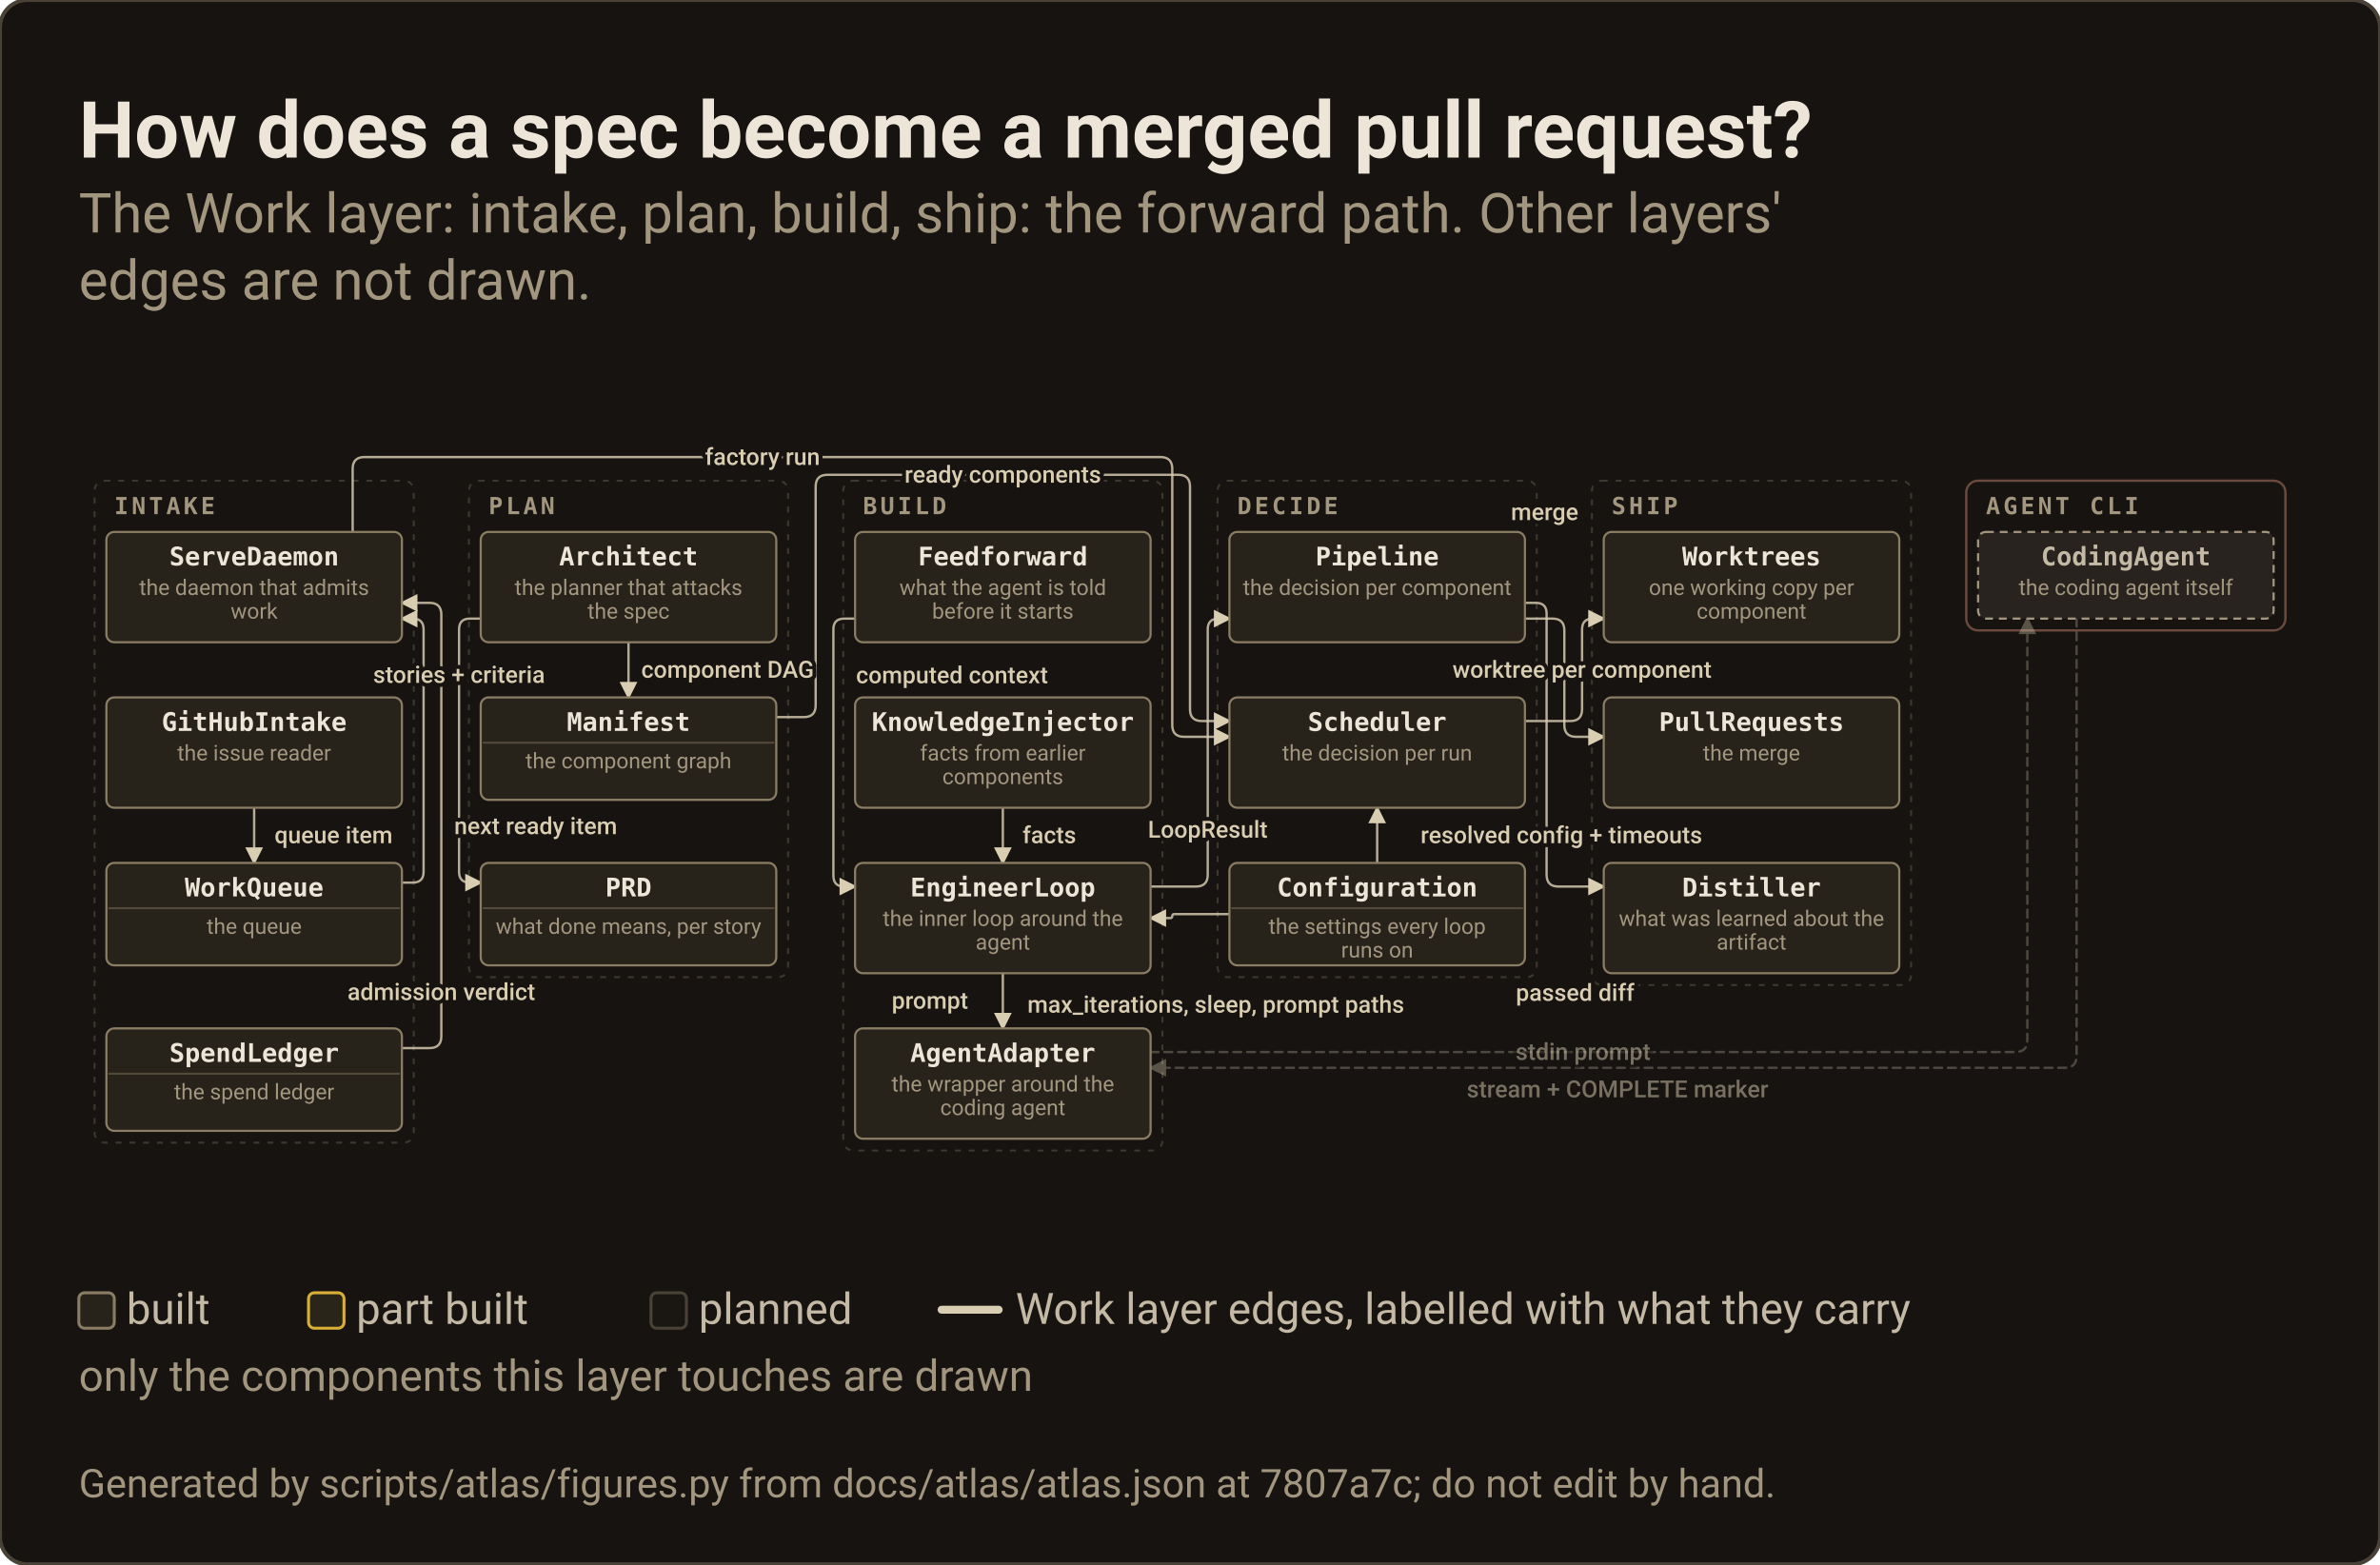
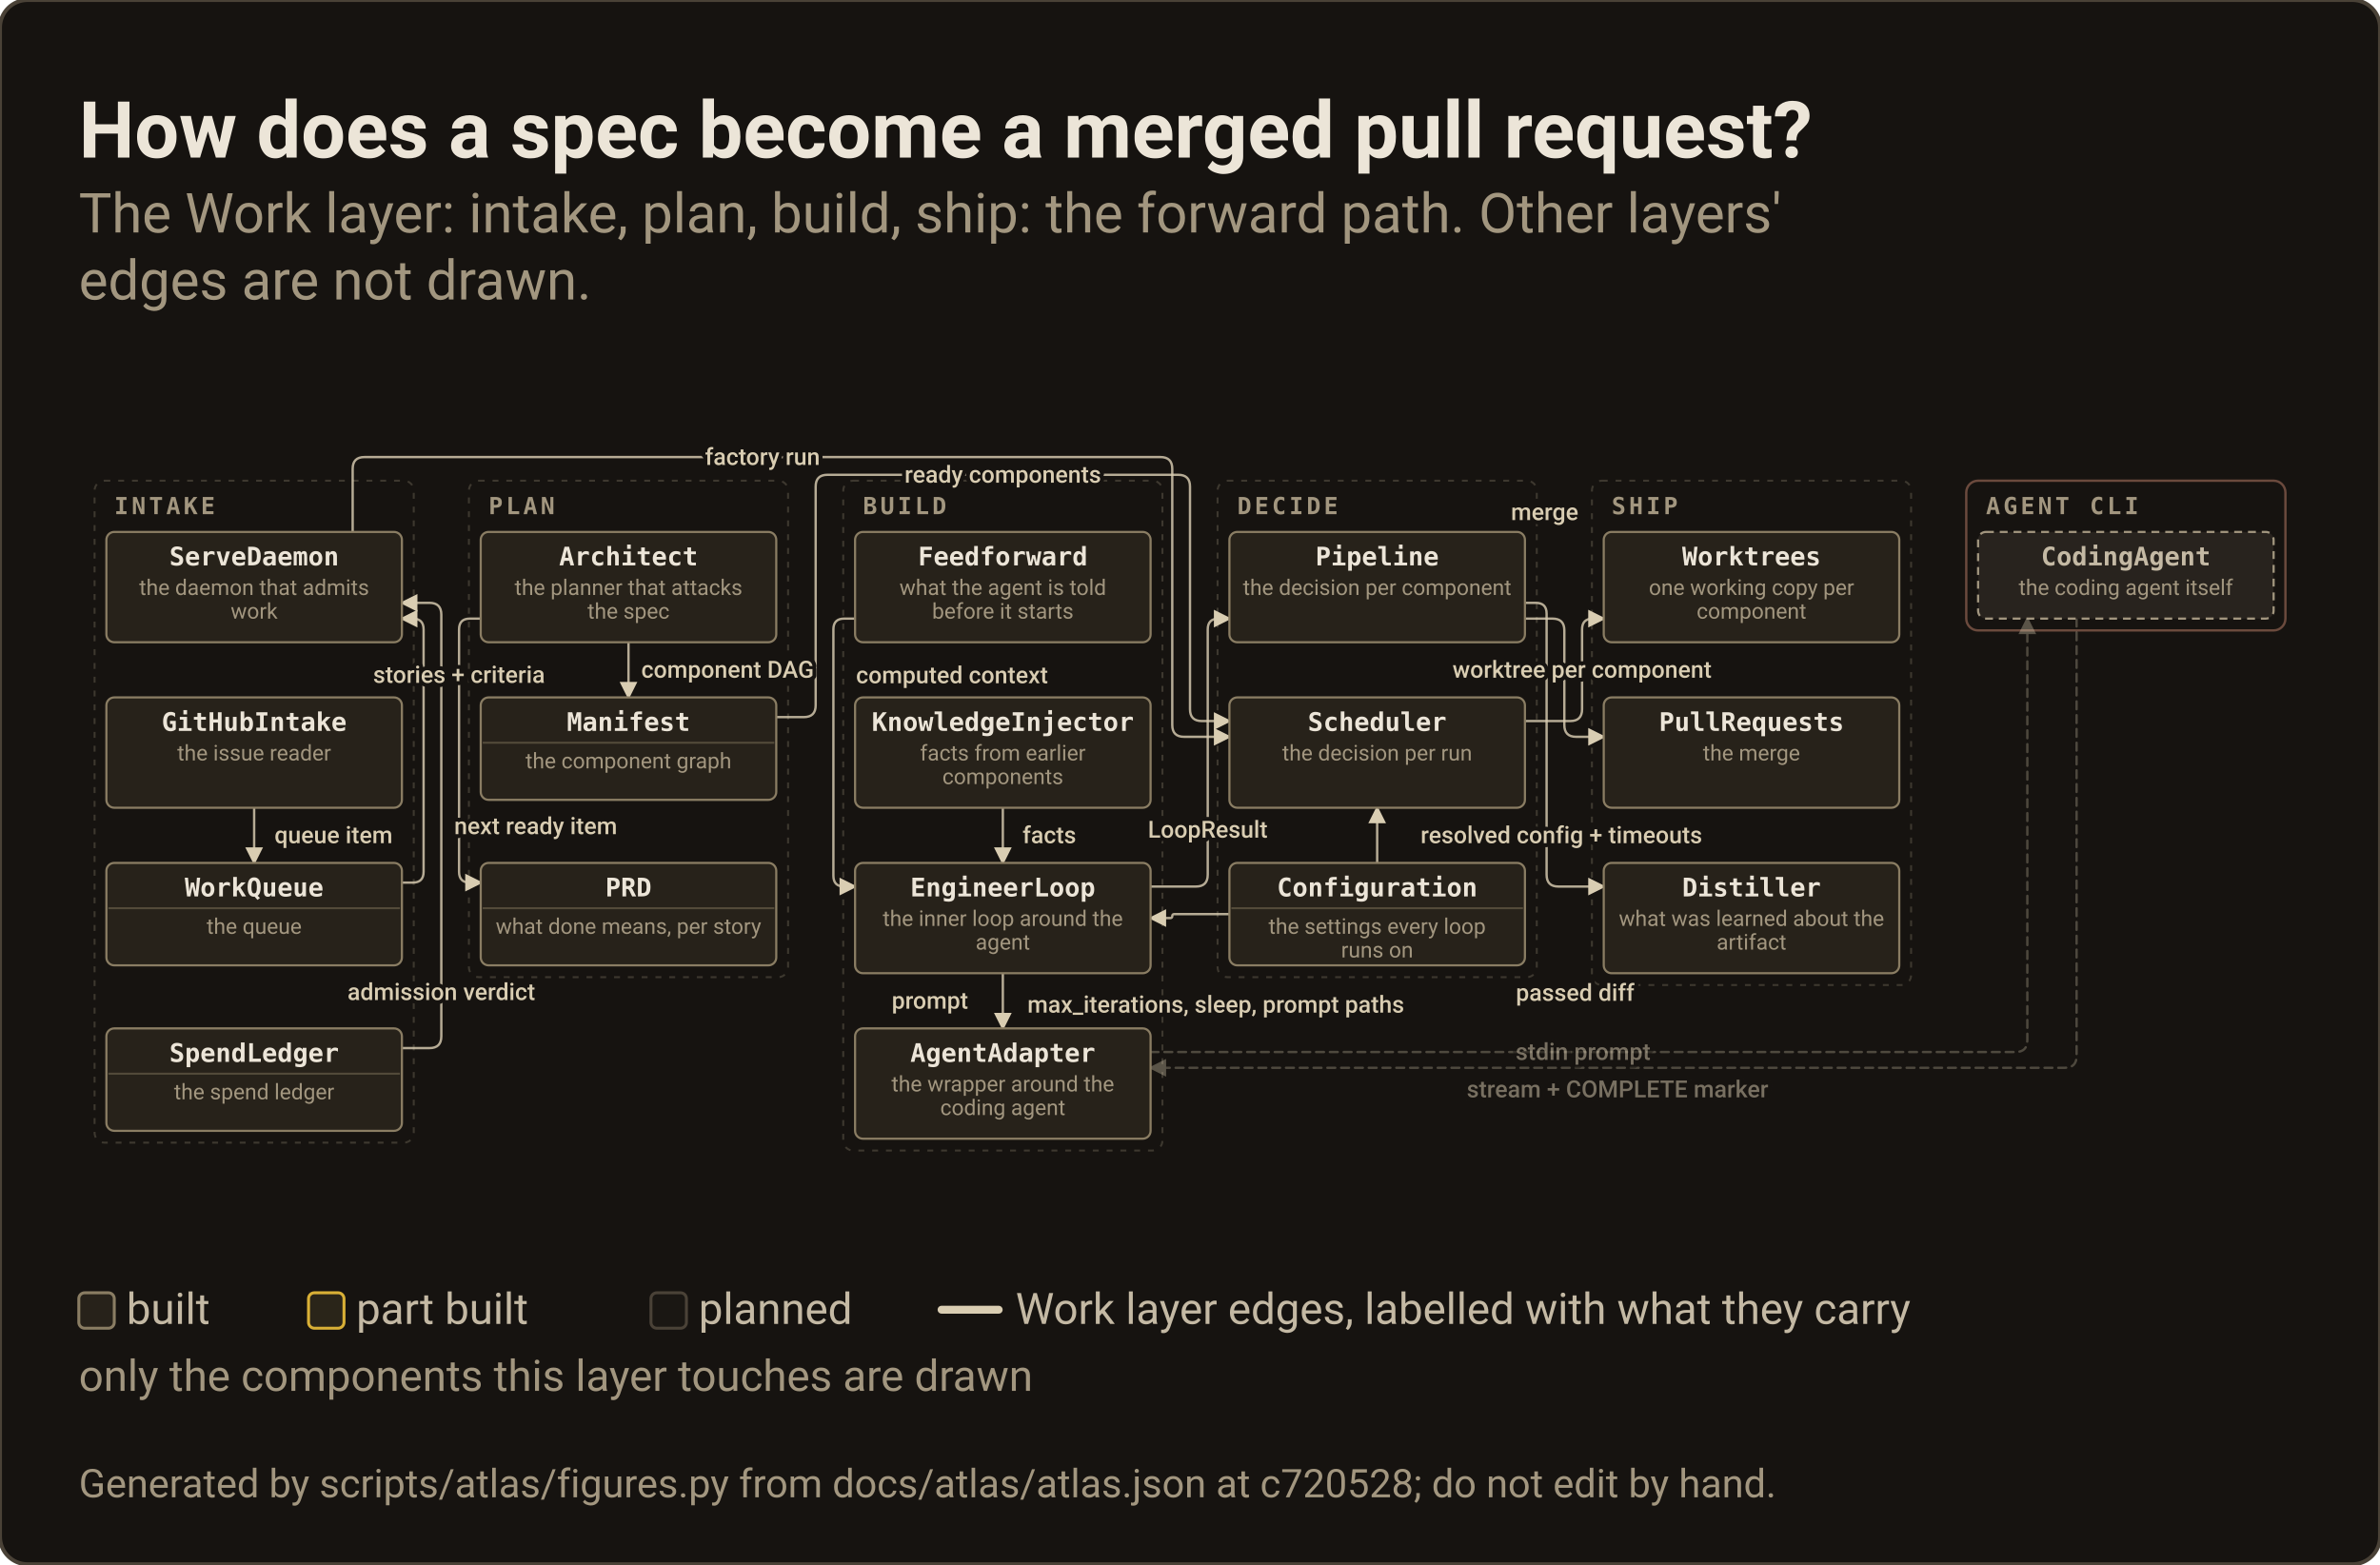
<svg xmlns="http://www.w3.org/2000/svg" width="1208" height="794" viewBox="0 0 1208 794" role="img" aria-label="Work layer of the kstrl system map">
  <rect x="0" y="0" width="1208" height="794" rx="14" fill="#161310" stroke="#4A4237" stroke-width="2" />
  <text x="40.0" y="80.0" class="c0">How does a spec become a merged pull request?</text>
  <text x="40.0" y="118.0" class="c1">The Work layer: intake, plan, build, ship: the forward path. Other layers'</text>
  <text x="40.0" y="152.0" class="c1">edges are not drawn.</text>
  <svg id="map" x="40.0" y="170.0" width="1128" height="464" viewBox="0 0 1128 464" overflow="visible">
    <defs>
      <marker id="map-m-work" viewBox="0 0 8 8" refX="7" refY="4" markerUnits="userSpaceOnUse" markerWidth="9" markerHeight="9" orient="auto-start-reverse">
        <path d="M0,0 L8,4 L0,8 z" fill="#D9CDB2" />
      </marker>
      <marker id="map-m-measure" viewBox="0 0 8 8" refX="7" refY="4" markerUnits="userSpaceOnUse" markerWidth="9" markerHeight="9" orient="auto-start-reverse">
        <path d="M0,0 L8,4 L0,8 z" fill="#82A7BA" />
      </marker>
      <marker id="map-m-feedback" viewBox="0 0 8 8" refX="7" refY="4" markerUnits="userSpaceOnUse" markerWidth="9" markerHeight="9" orient="auto-start-reverse">
        <path d="M0,0 L8,4 L0,8 z" fill="#E39A86" />
      </marker>
      <marker id="map-m-operator" viewBox="0 0 8 8" refX="7" refY="4" markerUnits="userSpaceOnUse" markerWidth="9" markerHeight="9" orient="auto-start-reverse">
        <path d="M0,0 L8,4 L0,8 z" fill="#DD9BBD" />
      </marker>
      <marker id="map-m-trust" viewBox="0 0 8 8" refX="7" refY="4" markerUnits="userSpaceOnUse" markerWidth="9" markerHeight="9" orient="auto-start-reverse">
        <path d="M0,0 L8,4 L0,8 z" fill="#B48EC9" />
      </marker>
      <marker id="map-m-learn" viewBox="0 0 8 8" refX="7" refY="4" markerUnits="userSpaceOnUse" markerWidth="9" markerHeight="9" orient="auto-start-reverse">
        <path d="M0,0 L8,4 L0,8 z" fill="#86C9A9" />
      </marker>
      <marker id="map-m-record" viewBox="0 0 8 8" refX="7" refY="4" markerUnits="userSpaceOnUse" markerWidth="9" markerHeight="9" orient="auto-start-reverse">
        <path d="M0,0 L8,4 L0,8 z" fill="#B7C27C" />
      </marker>
      <marker id="map-m-change" viewBox="0 0 8 8" refX="7" refY="4" markerUnits="userSpaceOnUse" markerWidth="9" markerHeight="9" orient="auto-start-reverse">
        <path d="M0,0 L8,4 L0,8 z" fill="#E26D5A" />
      </marker>
      <marker id="map-m-reach" viewBox="0 0 8 8" refX="7" refY="4" markerUnits="userSpaceOnUse" markerWidth="9" markerHeight="9" orient="auto-start-reverse">
        <path d="M0,0 L8,4 L0,8 z" fill="#E5A84F" />
      </marker>
    </defs>
    <style>#map .node.quiet{opacity:.42}#map .node.planned{opacity:.5}#map .node.planned.quiet{opacity:.3}#map .node.meas .node__box{stroke:#82A7BA;stroke-width:2.2}#map .node.acts .node__box{stroke:#E5A84F;stroke-width:2.4}#map .node__ring{display:none;fill:none;stroke:#82A7BA;stroke-width:1.6}#map .node.meas .node__ring{display:inline}#map .flow.planned{opacity:.35}#map .flowlbl.planned{opacity:.5}#map .flow.off,#map .flowlbl.off{display:none}#map .flow.hot{opacity:1;stroke-opacity:1;stroke-width:2.6}#map .flowlbl.hot{opacity:1}</style>
    <rect x="8.0" y="74.0" width="162.0" height="336.0" rx="5" fill="none" stroke="#A2967F" stroke-opacity=".28" stroke-width="1" stroke-dasharray="3 4" />
    <text x="18.0" y="91.0" class="t1">INTAKE</text>
    <rect x="198.0" y="74.0" width="162.0" height="252.0" rx="5" fill="none" stroke="#A2967F" stroke-opacity=".28" stroke-width="1" stroke-dasharray="3 4" />
    <text x="208.0" y="91.0" class="t1">PLAN</text>
    <rect x="388.0" y="74.0" width="162.0" height="340.0" rx="5" fill="none" stroke="#A2967F" stroke-opacity=".28" stroke-width="1" stroke-dasharray="3 4" />
    <text x="398.0" y="91.0" class="t1">BUILD</text>
    <rect x="578.0" y="74.0" width="162.0" height="252.0" rx="5" fill="none" stroke="#A2967F" stroke-opacity=".28" stroke-width="1" stroke-dasharray="3 4" />
    <text x="588.0" y="91.0" class="t1">DECIDE</text>
    <rect x="768.0" y="74.0" width="162.0" height="256.0" rx="5" fill="none" stroke="#A2967F" stroke-opacity=".28" stroke-width="1" stroke-dasharray="3 4" />
    <text x="778.0" y="91.0" class="t1">SHIP</text>
    <rect x="958.0" y="74.0" width="162.0" height="76.0" rx="6" fill="none" stroke="#6B4A3D" stroke-width="1.2" />
    <text x="968.0" y="91.0" class="t1">AGENT CLI</text>
    <g data-layer="flow">
      <path id="map-f1" class="flow intake" data-edge="1" data-from="GitHubIntake" data-to="WorkQueue" data-art="queue item" data-kind="intake" data-layer="work" d="M 89.0 240.0 L 89.0 268.0" fill="none" stroke="#D9CDB2" stroke-opacity="0.82" stroke-width="1.2" stroke-linecap="round" marker-end="url(#map-m-work)" />
      <path id="map-f2" class="flow intake" data-edge="2" data-from="WorkQueue" data-to="ServeDaemon" data-art="next ready item" data-kind="intake" data-layer="work" d="M 164.0 278.0 L 169.5 278.0 Q 175.0 278.0 175.0 272.5 L 175.0 149.5 Q 175.0 144.0 169.5 144.0 L 164.0 144.0" fill="none" stroke="#D9CDB2" stroke-opacity="0.82" stroke-width="1.2" stroke-linecap="round" marker-end="url(#map-m-work)" />
      <path id="map-f3" class="flow intake" data-edge="3" data-from="SpendLedger" data-to="ServeDaemon" data-art="admission verdict" data-kind="intake" data-layer="work" d="M 164.0 362.0 L 178.0 362.0 Q 184.0 362.0 184.0 356.0 L 184.0 142.0 Q 184.0 136.0 178.0 136.0 L 164.0 136.0" fill="none" stroke="#D9CDB2" stroke-opacity="0.82" stroke-width="1.2" stroke-linecap="round" marker-end="url(#map-m-work)" />
      <path id="map-f5" class="flow intake" data-edge="5" data-from="ServeDaemon" data-to="Scheduler" data-art="factory run" data-kind="intake" data-layer="work" d="M 139.0 100.0 L 139.0 68.0 Q 139.0 62.0 145.0 62.0 L 549.0 62.0 Q 555.0 62.0 555.0 68.0 L 555.0 198.0 Q 555.0 204.0 561.0 204.0 L 584.0 204.0" fill="none" stroke="#D9CDB2" stroke-opacity="0.82" stroke-width="1.2" stroke-linecap="round" marker-end="url(#map-m-work)" />
      <path id="map-f7" class="flow plan" data-edge="7" data-from="Architect" data-to="Manifest" data-art="component DAG" data-kind="plan" data-layer="work" d="M 279.0 156.0 L 279.0 184.0" fill="none" stroke="#D9CDB2" stroke-opacity="0.82" stroke-width="1.2" stroke-linecap="round" marker-end="url(#map-m-work)" />
      <path id="map-f8" class="flow plan" data-edge="8" data-from="Architect" data-to="PRD" data-art="stories + criteria" data-kind="plan" data-layer="work" d="M 204.0 144.0 L 198.5 144.0 Q 193.0 144.0 193.0 149.5 L 193.0 272.5 Q 193.0 278.0 198.5 278.0 L 204.0 278.0" fill="none" stroke="#D9CDB2" stroke-opacity="0.82" stroke-width="1.2" stroke-linecap="round" marker-end="url(#map-m-work)" />
      <path id="map-f9" class="flow decide" data-edge="9" data-from="Configuration" data-to="Scheduler" data-art="resolved config + timeouts" data-kind="decide" data-layer="work" d="M 659.0 268.0 L 659.0 240.0" fill="none" stroke="#D9CDB2" stroke-opacity="0.82" stroke-width="1.2" stroke-linecap="round" marker-end="url(#map-m-work)" />
      <path id="map-f10" class="flow decide" data-edge="10" data-from="Manifest" data-to="Scheduler" data-art="ready components" data-kind="decide" data-layer="work" d="M 354.0 194.0 L 368.0 194.0 Q 374.0 194.0 374.0 188.0 L 374.0 77.0 Q 374.0 71.0 380.0 71.0 L 558.0 71.0 Q 564.0 71.0 564.0 77.0 L 564.0 190.0 Q 564.0 196.0 570.0 196.0 L 584.0 196.0" fill="none" stroke="#D9CDB2" stroke-opacity="0.82" stroke-width="1.2" stroke-linecap="round" marker-end="url(#map-m-work)" />
      <path id="map-f11" class="flow ship" data-edge="11" data-from="Scheduler" data-to="Worktrees" data-art="worktree per component" data-kind="ship" data-layer="work" d="M 734.0 196.0 L 757.0 196.0 Q 763.0 196.0 763.0 190.0 L 763.0 149.5 Q 763.0 144.0 768.5 144.0 L 774.0 144.0" fill="none" stroke="#D9CDB2" stroke-opacity="0.82" stroke-width="1.2" stroke-linecap="round" marker-end="url(#map-m-work)" />
      <path id="map-f12" class="flow build" data-edge="12" data-from="Configuration" data-to="EngineerLoop" data-art="max_iterations, sleep, prompt paths" data-kind="build" data-layer="work" d="M 584.0 294.0 L 556.0 294.0 Q 555.0 294.0 555.0 295.0 L 555.0 295.0 Q 555.0 296.0 554.0 296.0 L 544.0 296.0" fill="none" stroke="#D9CDB2" stroke-opacity="0.82" stroke-width="1.2" stroke-linecap="round" marker-end="url(#map-m-work)" />
      <path id="map-f13" class="flow build" data-edge="13" data-from="Feedforward" data-to="EngineerLoop" data-art="computed context" data-kind="build" data-layer="work" d="M 394.0 144.0 L 388.5 144.0 Q 383.0 144.0 383.0 149.5 L 383.0 274.5 Q 383.0 280.0 388.5 280.0 L 394.0 280.0" fill="none" stroke="#D9CDB2" stroke-opacity="0.82" stroke-width="1.2" stroke-linecap="round" marker-end="url(#map-m-work)" />
      <path id="map-f14" class="flow build" data-edge="14" data-from="KnowledgeInjector" data-to="EngineerLoop" data-art="facts" data-kind="build" data-layer="work" d="M 469.0 240.0 L 469.0 268.0" fill="none" stroke="#D9CDB2" stroke-opacity="0.82" stroke-width="1.2" stroke-linecap="round" marker-end="url(#map-m-work)" />
      <path id="map-f16" class="flow build" data-edge="16" data-from="EngineerLoop" data-to="AgentAdapter" data-art="prompt" data-kind="build" data-layer="work" d="M 469.0 324.0 L 469.0 352.0" fill="none" stroke="#D9CDB2" stroke-opacity="0.82" stroke-width="1.2" stroke-linecap="round" marker-end="url(#map-m-work)" />
      <path id="map-f17" class="flow build planned" data-edge="17" data-from="AgentAdapter" data-to="CodingAgent" data-art="stdin prompt" data-kind="build" data-layer="work" d="M 544.0 364.0 L 983.0 364.0 Q 989.0 364.0 989.0 358.0 L 989.0 144.0" fill="none" stroke="#D9CDB2" stroke-opacity="0.82" stroke-width="1.2" stroke-dasharray="4 3" stroke-linecap="round" marker-end="url(#map-m-work)" />
      <path id="map-f18" class="flow build planned" data-edge="18" data-from="CodingAgent" data-to="AgentAdapter" data-art="stream + COMPLETE marker" data-kind="build" data-layer="work" d="M 1014.0 144.0 L 1014.0 366.0 Q 1014.0 372.0 1008.0 372.0 L 544.0 372.0" fill="none" stroke="#D9CDB2" stroke-opacity="0.82" stroke-width="1.2" stroke-dasharray="4 3" stroke-linecap="round" marker-end="url(#map-m-work)" />
      <path id="map-f23" class="flow decide" data-edge="23" data-from="EngineerLoop" data-to="Pipeline" data-art="LoopResult" data-kind="decide" data-layer="work" d="M 544.0 280.0 L 567.0 280.0 Q 573.0 280.0 573.0 274.0 L 573.0 149.5 Q 573.0 144.0 578.5 144.0 L 584.0 144.0" fill="none" stroke="#D9CDB2" stroke-opacity="0.82" stroke-width="1.2" stroke-linecap="round" marker-end="url(#map-m-work)" />
      <path id="map-f37" class="flow ship" data-edge="37" data-from="Pipeline" data-to="Distiller" data-art="passed diff" data-kind="ship" data-layer="work" d="M 734.0 136.0 L 739.5 136.0 Q 745.0 136.0 745.0 141.5 L 745.0 274.0 Q 745.0 280.0 751.0 280.0 L 774.0 280.0" fill="none" stroke="#D9CDB2" stroke-opacity="0.82" stroke-width="1.2" stroke-linecap="round" marker-end="url(#map-m-work)" />
      <path id="map-f39" class="flow ship" data-edge="39" data-from="Pipeline" data-to="PullRequests" data-art="merge" data-kind="ship" data-layer="work" d="M 734.0 144.0 L 748.0 144.0 Q 754.0 144.0 754.0 150.0 L 754.0 198.0 Q 754.0 204.0 760.0 204.0 L 774.0 204.0" fill="none" stroke="#D9CDB2" stroke-opacity="0.82" stroke-width="1.2" stroke-linecap="round" marker-end="url(#map-m-work)" />
    </g>
    <g class="node built" data-id="ServeDaemon" data-kind="component" data-state="built" data-region="intake" role="button" tabindex="0" aria-label="ServeDaemon, the daemon that admits work, built">
      <rect class="node__box" x="14.0" y="100.0" width="150.0" height="56.0" rx="4.0" fill="#27221A" stroke="#8A7D63" stroke-width="1.1" />
      <rect class="node__ring" x="17.0" y="103.0" width="144.0" height="50.0" rx="3.0" />
      <text x="89.0" y="117.0" class="t2">ServeDaemon</text>
      <g data-layer="job">
        <text x="89.0" y="132.0" class="t3">the daemon that admits</text>
        <text x="89.0" y="144.0" class="t3">work</text>
      </g>
    </g>
    <g class="node built" data-id="GitHubIntake" data-kind="component" data-state="built" data-region="intake" role="button" tabindex="0" aria-label="GitHubIntake, the issue reader, built">
      <rect class="node__box" x="14.0" y="184.0" width="150.0" height="56.0" rx="4.0" fill="#27221A" stroke="#8A7D63" stroke-width="1.1" />
      <rect class="node__ring" x="17.0" y="187.0" width="144.0" height="50.0" rx="3.0" />
      <text x="89.0" y="201.0" class="t2">GitHubIntake</text>
      <g data-layer="job">
        <text x="89.0" y="216.0" class="t3">the issue reader</text>
      </g>
    </g>
    <g class="node built" data-id="WorkQueue" data-kind="store" data-state="built" data-region="intake" role="button" tabindex="0" aria-label="WorkQueue, the queue, built">
      <rect class="node__box" x="14.0" y="268.0" width="150.0" height="52.0" rx="4.0" fill="#27221A" stroke="#8A7D63" stroke-width="1.1" />
      <rect class="node__ring" x="17.0" y="271.0" width="144.0" height="46.0" rx="3.0" />
      <text x="89.0" y="285.0" class="t2">WorkQueue</text>
      <line x1="15.0" y1="291.0" x2="163.0" y2="291.0" stroke="#8A7D63" stroke-opacity=".45" stroke-width="1" />
      <g data-layer="job">
        <text x="89.0" y="304.0" class="t3">the queue</text>
      </g>
    </g>
    <g class="node built" data-id="SpendLedger" data-kind="store" data-state="built" data-region="intake" role="button" tabindex="0" aria-label="SpendLedger, the spend ledger, built">
      <rect class="node__box" x="14.0" y="352.0" width="150.0" height="52.0" rx="4.0" fill="#27221A" stroke="#8A7D63" stroke-width="1.1" />
      <rect class="node__ring" x="17.0" y="355.0" width="144.0" height="46.0" rx="3.0" />
      <text x="89.0" y="369.0" class="t2">SpendLedger</text>
      <line x1="15.0" y1="375.0" x2="163.0" y2="375.0" stroke="#8A7D63" stroke-opacity=".45" stroke-width="1" />
      <g data-layer="job">
        <text x="89.0" y="388.0" class="t3">the spend ledger</text>
      </g>
    </g>
    <g class="node built" data-id="Architect" data-kind="component" data-state="built" data-region="plan" role="button" tabindex="0" aria-label="Architect, the planner that attacks the spec, built">
      <rect class="node__box" x="204.0" y="100.0" width="150.0" height="56.0" rx="4.0" fill="#27221A" stroke="#8A7D63" stroke-width="1.1" />
      <rect class="node__ring" x="207.0" y="103.0" width="144.0" height="50.0" rx="3.0" />
      <text x="279.0" y="117.0" class="t2">Architect</text>
      <g data-layer="job">
        <text x="279.0" y="132.0" class="t3">the planner that attacks</text>
        <text x="279.0" y="144.0" class="t3">the spec</text>
      </g>
    </g>
    <g class="node built" data-id="Manifest" data-kind="store" data-state="built" data-region="plan" role="button" tabindex="0" aria-label="Manifest, the component graph, built">
      <rect class="node__box" x="204.0" y="184.0" width="150.0" height="52.0" rx="4.0" fill="#27221A" stroke="#8A7D63" stroke-width="1.1" />
      <rect class="node__ring" x="207.0" y="187.0" width="144.0" height="46.0" rx="3.0" />
      <text x="279.0" y="201.0" class="t2">Manifest</text>
      <line x1="205.0" y1="207.0" x2="353.0" y2="207.0" stroke="#8A7D63" stroke-opacity=".45" stroke-width="1" />
      <g data-layer="job">
        <text x="279.0" y="220.0" class="t3">the component graph</text>
      </g>
    </g>
    <g class="node built" data-id="PRD" data-kind="store" data-state="built" data-region="plan" role="button" tabindex="0" aria-label="PRD, what done means, per story, built">
      <rect class="node__box" x="204.0" y="268.0" width="150.0" height="52.0" rx="4.0" fill="#27221A" stroke="#8A7D63" stroke-width="1.1" />
      <rect class="node__ring" x="207.0" y="271.0" width="144.0" height="46.0" rx="3.0" />
      <text x="279.0" y="285.0" class="t2">PRD</text>
      <line x1="205.0" y1="291.0" x2="353.0" y2="291.0" stroke="#8A7D63" stroke-opacity=".45" stroke-width="1" />
      <g data-layer="job">
        <text x="279.0" y="304.0" class="t3">what done means, per story</text>
      </g>
    </g>
    <g class="node built" data-id="Feedforward" data-kind="component" data-state="built" data-region="build" role="button" tabindex="0" aria-label="Feedforward, what the agent is told before it starts, built">
      <rect class="node__box" x="394.0" y="100.0" width="150.0" height="56.0" rx="4.0" fill="#27221A" stroke="#8A7D63" stroke-width="1.1" />
      <rect class="node__ring" x="397.0" y="103.0" width="144.0" height="50.0" rx="3.0" />
      <text x="469.0" y="117.0" class="t2">Feedforward</text>
      <g data-layer="job">
        <text x="469.0" y="132.0" class="t3">what the agent is told</text>
        <text x="469.0" y="144.0" class="t3">before it starts</text>
      </g>
    </g>
    <g class="node built" data-id="KnowledgeInjector" data-kind="component" data-state="built" data-region="build" role="button" tabindex="0" aria-label="KnowledgeInjector, facts from earlier components, built">
      <rect class="node__box" x="394.0" y="184.0" width="150.0" height="56.0" rx="4.0" fill="#27221A" stroke="#8A7D63" stroke-width="1.1" />
      <rect class="node__ring" x="397.0" y="187.0" width="144.0" height="50.0" rx="3.0" />
      <text x="469.0" y="201.0" class="t2">KnowledgeInjector</text>
      <g data-layer="job">
        <text x="469.0" y="216.0" class="t3">facts from earlier</text>
        <text x="469.0" y="228.0" class="t3">components</text>
      </g>
    </g>
    <g class="node built" data-id="EngineerLoop" data-kind="component" data-state="built" data-region="build" role="button" tabindex="0" aria-label="EngineerLoop, the inner loop around the agent, built">
      <rect class="node__box" x="394.0" y="268.0" width="150.0" height="56.0" rx="4.0" fill="#27221A" stroke="#8A7D63" stroke-width="1.1" />
      <rect class="node__ring" x="397.0" y="271.0" width="144.0" height="50.0" rx="3.0" />
      <text x="469.0" y="285.0" class="t2">EngineerLoop</text>
      <g data-layer="job">
        <text x="469.0" y="300.0" class="t3">the inner loop around the</text>
        <text x="469.0" y="312.0" class="t3">agent</text>
      </g>
    </g>
    <g class="node built" data-id="AgentAdapter" data-kind="component" data-state="built" data-region="build" role="button" tabindex="0" aria-label="AgentAdapter, the wrapper around the coding agent, built">
      <rect class="node__box" x="394.0" y="352.0" width="150.0" height="56.0" rx="4.0" fill="#27221A" stroke="#8A7D63" stroke-width="1.1" />
      <rect class="node__ring" x="397.0" y="355.0" width="144.0" height="50.0" rx="3.0" />
      <text x="469.0" y="369.0" class="t2">AgentAdapter</text>
      <g data-layer="job">
        <text x="469.0" y="384.0" class="t3">the wrapper around the</text>
        <text x="469.0" y="396.0" class="t3">coding agent</text>
      </g>
    </g>
    <g class="node built" data-id="Pipeline" data-kind="component" data-state="built" data-region="decide" role="button" tabindex="0" aria-label="Pipeline, the decision per component, built">
      <rect class="node__box" x="584.0" y="100.0" width="150.0" height="56.0" rx="4.0" fill="#27221A" stroke="#8A7D63" stroke-width="1.1" />
      <rect class="node__ring" x="587.0" y="103.0" width="144.0" height="50.0" rx="3.0" />
      <text x="659.0" y="117.0" class="t2">Pipeline</text>
      <g data-layer="job">
        <text x="659.0" y="132.0" class="t3">the decision per component</text>
      </g>
    </g>
    <g class="node built" data-id="Scheduler" data-kind="component" data-state="built" data-region="decide" role="button" tabindex="0" aria-label="Scheduler, the decision per run, built">
      <rect class="node__box" x="584.0" y="184.0" width="150.0" height="56.0" rx="4.0" fill="#27221A" stroke="#8A7D63" stroke-width="1.1" />
      <rect class="node__ring" x="587.0" y="187.0" width="144.0" height="50.0" rx="3.0" />
      <text x="659.0" y="201.0" class="t2">Scheduler</text>
      <g data-layer="job">
        <text x="659.0" y="216.0" class="t3">the decision per run</text>
      </g>
    </g>
    <g class="node built" data-id="Configuration" data-kind="store" data-state="built" data-region="decide" role="button" tabindex="0" aria-label="Configuration, the settings every loop runs on, built">
      <rect class="node__box" x="584.0" y="268.0" width="150.0" height="52.0" rx="4.0" fill="#27221A" stroke="#8A7D63" stroke-width="1.1" />
      <rect class="node__ring" x="587.0" y="271.0" width="144.0" height="46.0" rx="3.0" />
      <text x="659.0" y="285.0" class="t2">Configuration</text>
      <line x1="585.0" y1="291.0" x2="733.0" y2="291.0" stroke="#8A7D63" stroke-opacity=".45" stroke-width="1" />
      <g data-layer="job">
        <text x="659.0" y="304.0" class="t3">the settings every loop</text>
        <text x="659.0" y="316.0" class="t3">runs on</text>
      </g>
    </g>
    <g class="node built" data-id="Worktrees" data-kind="component" data-state="built" data-region="ship" role="button" tabindex="0" aria-label="Worktrees, one working copy per component, built">
      <rect class="node__box" x="774.0" y="100.0" width="150.0" height="56.0" rx="4.0" fill="#27221A" stroke="#8A7D63" stroke-width="1.1" />
      <rect class="node__ring" x="777.0" y="103.0" width="144.0" height="50.0" rx="3.0" />
      <text x="849.0" y="117.0" class="t2">Worktrees</text>
      <g data-layer="job">
        <text x="849.0" y="132.0" class="t3">one working copy per</text>
        <text x="849.0" y="144.0" class="t3">component</text>
      </g>
    </g>
    <g class="node built" data-id="PullRequests" data-kind="component" data-state="built" data-region="ship" role="button" tabindex="0" aria-label="PullRequests, the merge, built">
      <rect class="node__box" x="774.0" y="184.0" width="150.0" height="56.0" rx="4.0" fill="#27221A" stroke="#8A7D63" stroke-width="1.1" />
      <rect class="node__ring" x="777.0" y="187.0" width="144.0" height="50.0" rx="3.0" />
      <text x="849.0" y="201.0" class="t2">PullRequests</text>
      <g data-layer="job">
        <text x="849.0" y="216.0" class="t3">the merge</text>
      </g>
    </g>
    <g class="node built" data-id="Distiller" data-kind="component" data-state="built" data-region="ship" role="button" tabindex="0" aria-label="Distiller, what was learned about the artifact, built">
      <rect class="node__box" x="774.0" y="268.0" width="150.0" height="56.0" rx="4.0" fill="#27221A" stroke="#8A7D63" stroke-width="1.1" />
      <rect class="node__ring" x="777.0" y="271.0" width="144.0" height="50.0" rx="3.0" />
      <text x="849.0" y="285.0" class="t2">Distiller</text>
      <g data-layer="job">
        <text x="849.0" y="300.0" class="t3">what was learned about the</text>
        <text x="849.0" y="312.0" class="t3">artifact</text>
      </g>
    </g>
    <g class="node actor" data-id="CodingAgent" data-kind="actor" data-state="planned" data-region="agent_cli" role="button" tabindex="0" aria-label="CodingAgent, the coding agent itself, outside">
      <rect class="node__box" x="964.0" y="100.0" width="150.0" height="44.0" rx="4.0" fill="#28231E" stroke="#A2967F" stroke-width="1.1" stroke-dasharray="4 3" />
      <rect class="node__ring" x="967.0" y="103.0" width="144.0" height="38.0" rx="3.0" />
      <text x="1039.0" y="117.0" class="t4">CodingAgent</text>
      <g data-layer="job">
        <text x="1039.0" y="132.0" class="t3">the coding agent itself</text>
      </g>
    </g>
    <g data-layer="flow">
      <g class="flowlbl intake" data-edge="1" data-from="GitHubIntake" data-to="WorkQueue" data-layer="work">
        <text x="129.3" y="258.0" class="t0">queue item</text>
      </g>
      <g class="flowlbl intake" data-edge="2" data-from="WorkQueue" data-to="ServeDaemon" data-layer="work">
        <text x="231.9" y="253.4" class="t0">next ready item</text>
      </g>
      <g class="flowlbl intake" data-edge="3" data-from="SpendLedger" data-to="ServeDaemon" data-layer="work">
        <text x="184.0" y="337.6" class="t0">admission verdict</text>
      </g>
      <g class="flowlbl intake" data-edge="5" data-from="ServeDaemon" data-to="Scheduler" data-layer="work">
        <text x="347.0" y="66.0" class="t0">factory run</text>
      </g>
      <g class="flowlbl plan" data-edge="7" data-from="Architect" data-to="Manifest" data-layer="work">
        <text x="329.3" y="174.0" class="t0">component DAG</text>
      </g>
      <g class="flowlbl plan" data-edge="8" data-from="Architect" data-to="PRD" data-layer="work">
        <text x="193.0" y="176.6" class="t0">stories + criteria</text>
      </g>
      <g class="flowlbl decide" data-edge="9" data-from="Configuration" data-to="Scheduler" data-layer="work">
        <text x="752.5" y="258.0" class="t0">resolved config + timeouts</text>
      </g>
      <g class="flowlbl decide" data-edge="10" data-from="Manifest" data-to="Scheduler" data-layer="work">
        <text x="469.0" y="75.0" class="t0">ready components</text>
      </g>
      <g class="flowlbl ship" data-edge="11" data-from="Scheduler" data-to="Worktrees" data-layer="work">
        <text x="763.0" y="174.0" class="t0">worktree per component</text>
      </g>
      <g class="flowlbl build" data-edge="12" data-from="Configuration" data-to="EngineerLoop" data-layer="work">
        <text x="577.1" y="344.0" class="t0">max_iterations, sleep, prompt paths</text>
      </g>
      <g class="flowlbl build" data-edge="13" data-from="Feedforward" data-to="EngineerLoop" data-layer="work">
        <text x="443.2" y="176.8" class="t0">computed context</text>
      </g>
      <g class="flowlbl build" data-edge="14" data-from="KnowledgeInjector" data-to="EngineerLoop" data-layer="work">
        <text x="492.6" y="258.0" class="t0">facts</text>
      </g>
      <g class="flowlbl build" data-edge="16" data-from="EngineerLoop" data-to="AgentAdapter" data-layer="work">
        <text x="432.0" y="342.0" class="t0">prompt</text>
      </g>
      <g class="flowlbl build planned" data-edge="17" data-from="AgentAdapter" data-to="CodingAgent" data-layer="work">
        <text x="763.5" y="368.0" class="t0">stdin prompt</text>
      </g>
      <g class="flowlbl build planned" data-edge="18" data-from="CodingAgent" data-to="AgentAdapter" data-layer="work">
        <text x="781.0" y="387.0" class="t0">stream + COMPLETE marker</text>
      </g>
      <g class="flowlbl decide" data-edge="23" data-from="EngineerLoop" data-to="Pipeline" data-layer="work">
        <text x="573.0" y="255.2" class="t0">LoopResult</text>
      </g>
      <g class="flowlbl ship" data-edge="37" data-from="Pipeline" data-to="Distiller" data-layer="work">
        <text x="759.5" y="338.0" class="t0">passed diff</text>
      </g>
      <g class="flowlbl ship" data-edge="39" data-from="Pipeline" data-to="PullRequests" data-layer="work">
        <text x="744.0" y="94.0" class="t0">merge</text>
      </g>
    </g>
    <style>#map .t0{font-family:ui-sans-serif,system-ui,-apple-system,"SF Pro Text","Segoe UI",Roboto,"Helvetica Neue",Arial,sans-serif;font-size:12.0px;font-weight:500;fill:#D9CDB2;text-anchor:middle;paint-order:stroke;stroke:#161310;stroke-width:4;stroke-linejoin:round}#map .t1{font-family:ui-monospace,"SF Mono",SFMono-Regular,"JetBrains Mono",Menlo,Consolas,monospace;font-size:12.0px;font-weight:600;fill:#A2967F;text-anchor:start;letter-spacing:.13em}#map .t2{font-family:ui-monospace,"SF Mono",SFMono-Regular,"JetBrains Mono",Menlo,Consolas,monospace;font-size:13.0px;font-weight:600;fill:#ECE5D8;text-anchor:middle}#map .t3{font-family:ui-sans-serif,system-ui,-apple-system,"SF Pro Text","Segoe UI",Roboto,"Helvetica Neue",Arial,sans-serif;font-size:11.0px;font-weight:400;fill:#A2967F;text-anchor:middle}#map .t4{font-family:ui-monospace,"SF Mono",SFMono-Regular,"JetBrains Mono",Menlo,Consolas,monospace;font-size:13.0px;font-weight:600;fill:#C4B9A4;text-anchor:middle}</style>
  </svg>
  <rect x="40.0" y="656.2" width="18" height="18" rx="3" fill="#27221A" stroke="#8A7D63" stroke-width="1.5" />
  <text x="64.2" y="672.0" class="c2">built</text>
  <rect x="156.6" y="656.2" width="18" height="18" rx="3" fill="#2A2519" stroke="#D9B036" stroke-width="1.5" />
  <text x="180.8" y="672.0" class="c2">part built</text>
  <rect x="330.4" y="656.2" width="18" height="18" rx="3" fill="#1A1713" stroke="#4A4237" stroke-width="1.5" />
  <text x="354.6" y="672.0" class="c2">planned</text>
  <rect x="475.9" y="662.8" width="33" height="4" rx="2" fill="#D9CDB2" />
  <text x="515.5" y="672.0" class="c2">Work layer edges, labelled with what they carry</text>
  <text x="40.0" y="706.0" class="c3">only the components this layer touches are drawn</text>
-   <text x="40.0" y="760.0" class="c4">Generated by scripts/atlas/figures.py from docs/atlas/atlas.json at 7807a7c; do not edit by hand.</text>
+   <text x="40.0" y="760.0" class="c4">Generated by scripts/atlas/figures.py from docs/atlas/atlas.json at c720528; do not edit by hand.</text>
  <style>.c0{font-family:ui-sans-serif,system-ui,-apple-system,"SF Pro Text","Segoe UI",Roboto,"Helvetica Neue",Arial,sans-serif;font-size:40.0px;font-weight:600;fill:#ECE5D8;text-anchor:start}.c1{font-family:ui-sans-serif,system-ui,-apple-system,"SF Pro Text","Segoe UI",Roboto,"Helvetica Neue",Arial,sans-serif;font-size:28.0px;font-weight:400;fill:#A2967F;text-anchor:start}.c2{font-family:ui-sans-serif,system-ui,-apple-system,"SF Pro Text","Segoe UI",Roboto,"Helvetica Neue",Arial,sans-serif;font-size:22.0px;font-weight:400;fill:#C4B9A4;text-anchor:start}.c3{font-family:ui-sans-serif,system-ui,-apple-system,"SF Pro Text","Segoe UI",Roboto,"Helvetica Neue",Arial,sans-serif;font-size:22.0px;font-weight:400;fill:#A2967F;text-anchor:start}.c4{font-family:ui-sans-serif,system-ui,-apple-system,"SF Pro Text","Segoe UI",Roboto,"Helvetica Neue",Arial,sans-serif;font-size:20.0px;font-weight:400;fill:#A2967F;text-anchor:start}</style>
</svg>
